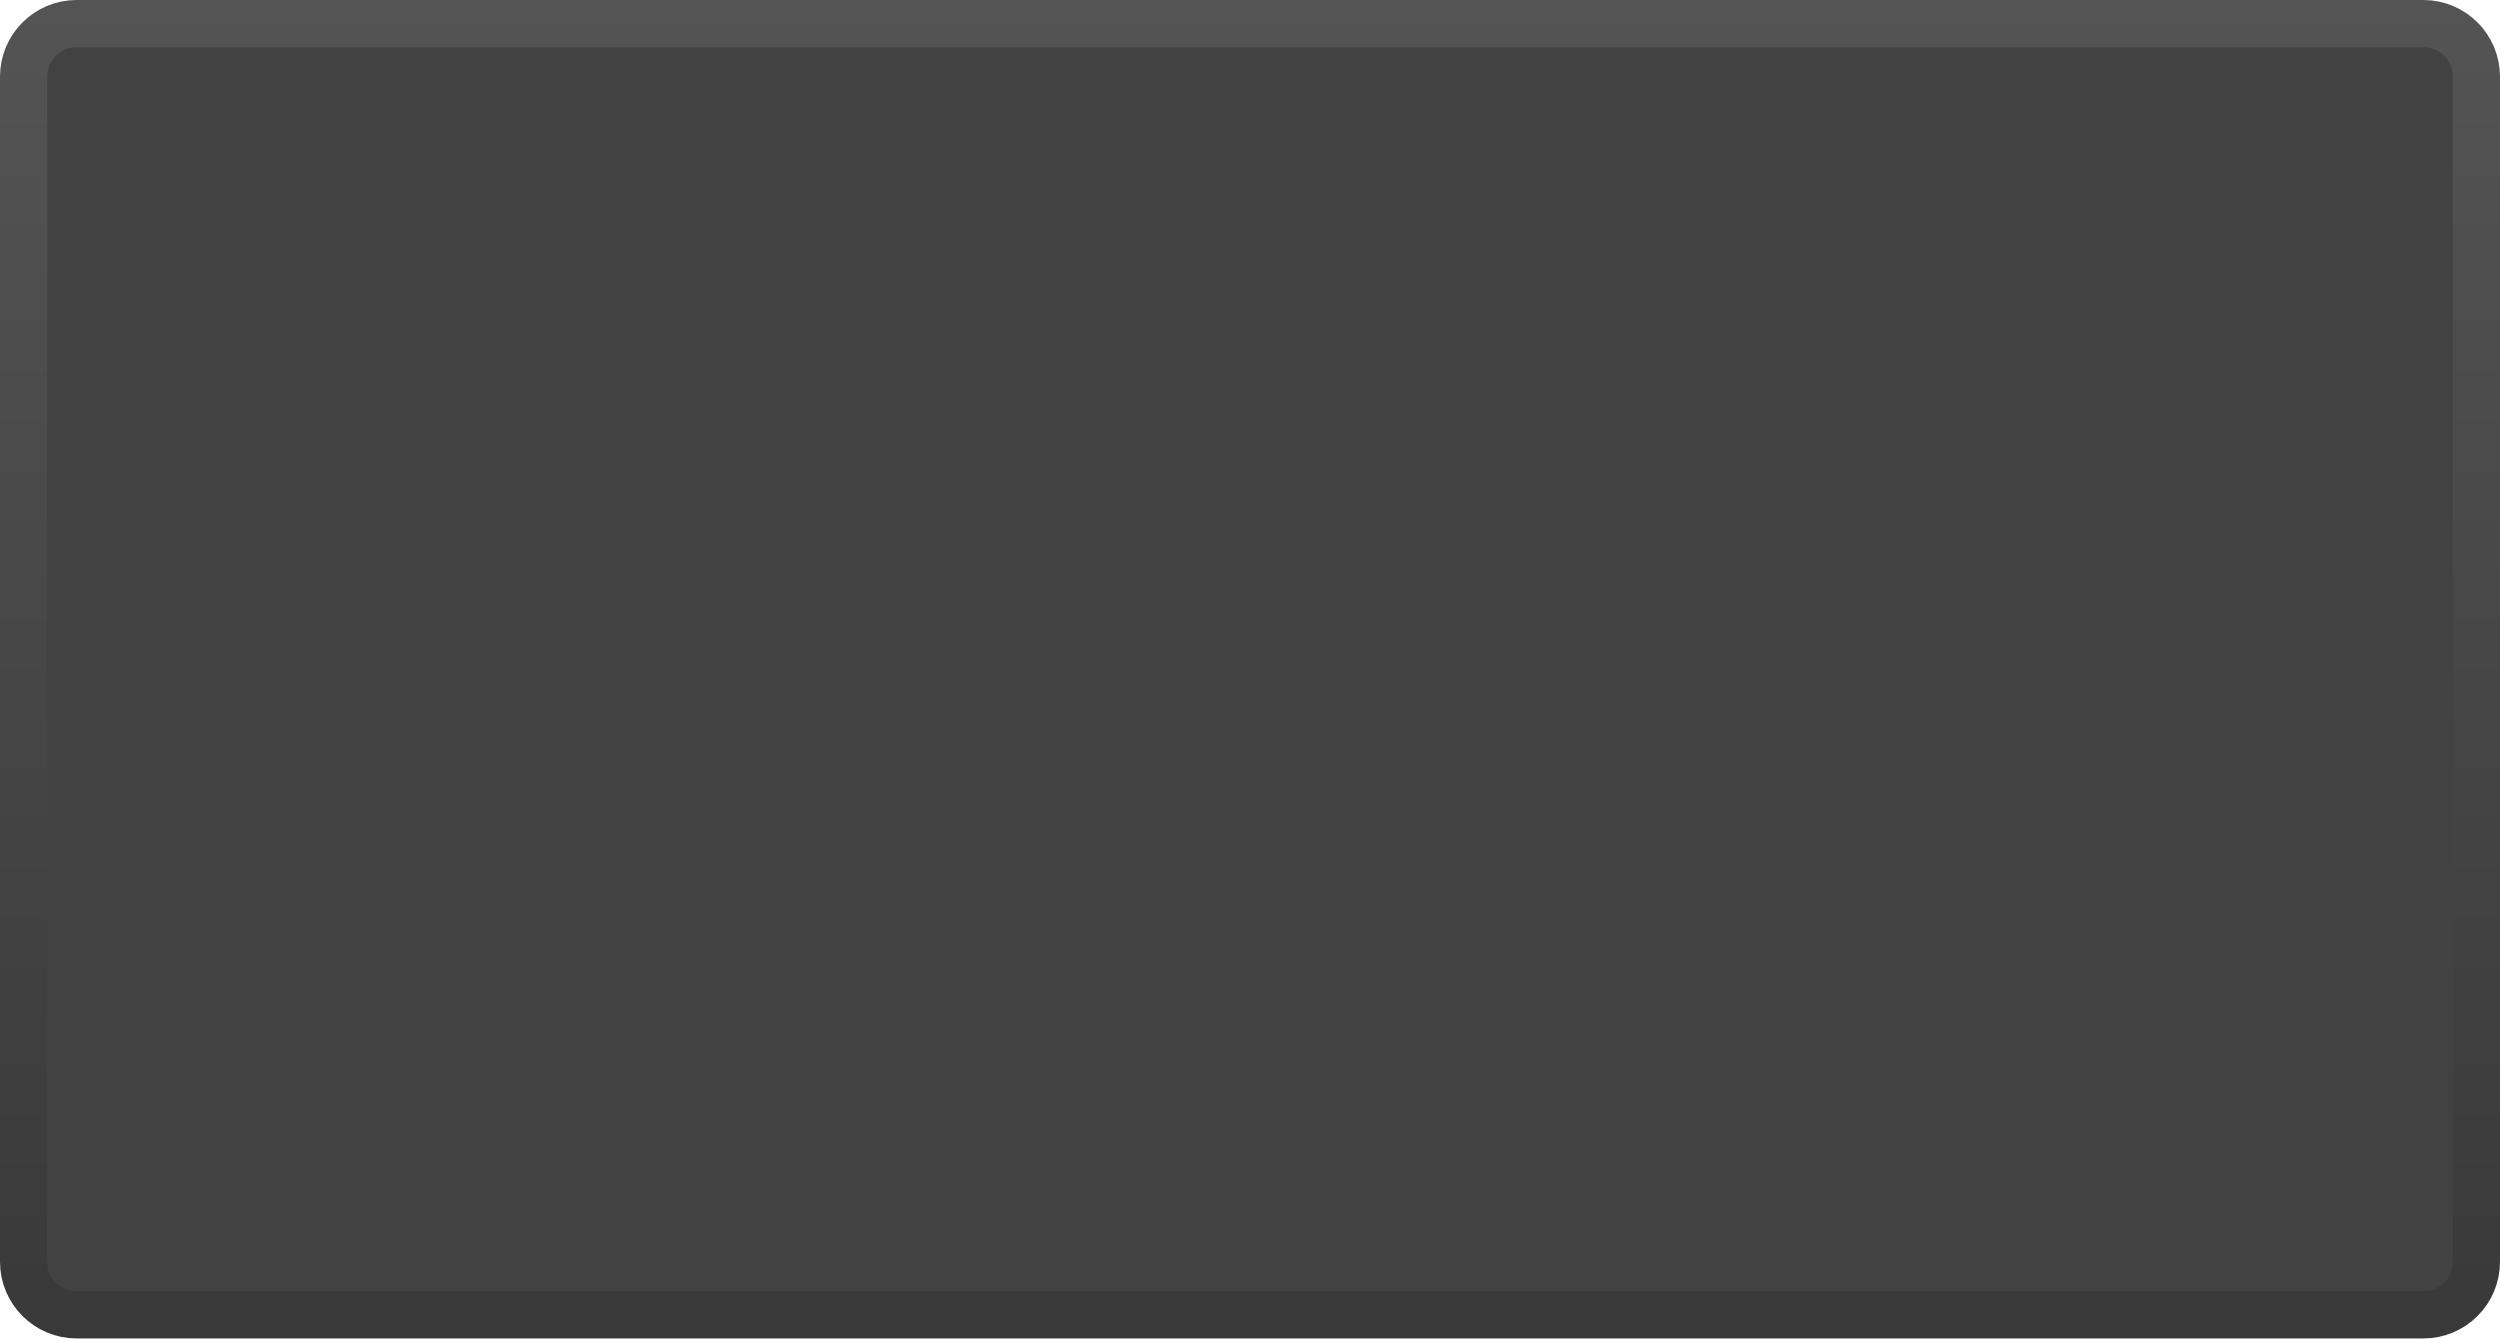
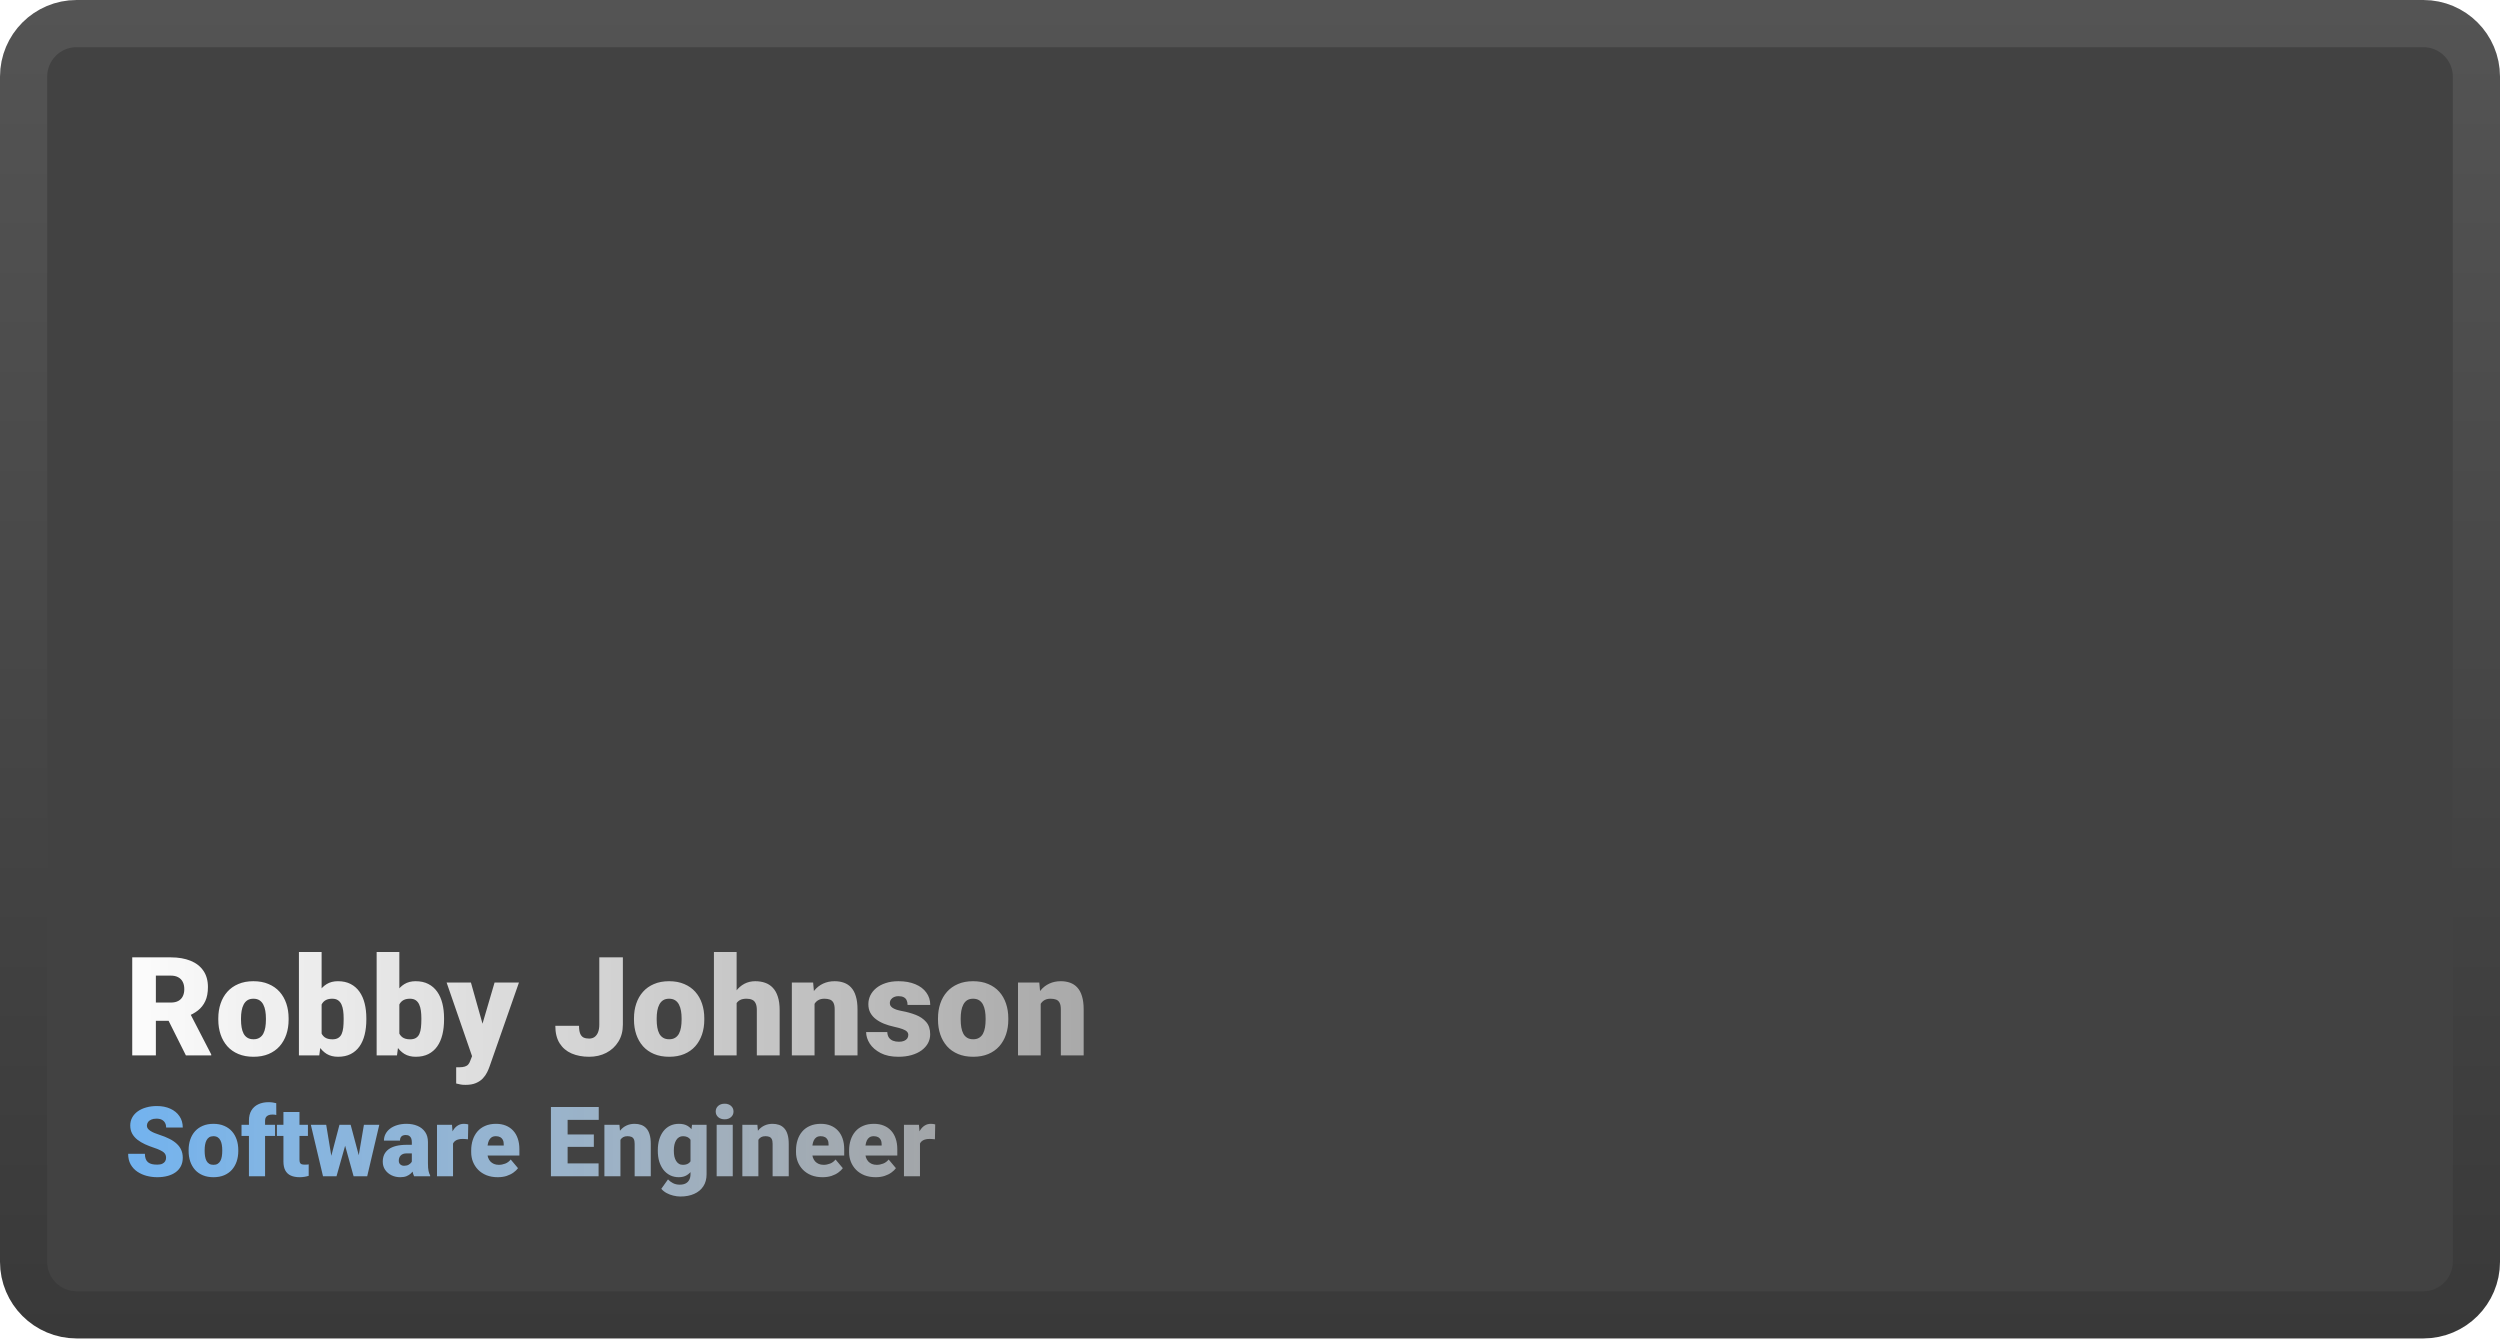
<svg xmlns="http://www.w3.org/2000/svg" width="424" height="227" viewBox="0 0 424 227" fill="none">
-   <rect x="4" y="4" width="416" height="219" rx="9" fill="#424242" stroke="url(#paint0_linear_1_3)" stroke-width="8" />
+   <rect x="4" y="4" width="416" height="219" rx="9" fill="#424242" stroke="url(#paint0_linear_12_314)" stroke-width="8" />
+   <path d="M22.427 162.369H28.972C30.251 162.369 31.363 162.559 32.307 162.94C33.251 163.321 33.978 163.884 34.489 164.631C35.006 165.377 35.265 166.298 35.265 167.395C35.265 168.347 35.117 169.142 34.82 169.782C34.523 170.422 34.108 170.951 33.575 171.37C33.049 171.781 32.436 172.12 31.736 172.386L30.422 173.129H24.928L24.905 170.033H28.972C29.482 170.033 29.904 169.942 30.239 169.759C30.575 169.577 30.826 169.318 30.993 168.983C31.169 168.64 31.256 168.233 31.256 167.76C31.256 167.281 31.169 166.869 30.993 166.527C30.818 166.184 30.559 165.921 30.217 165.739C29.882 165.556 29.466 165.464 28.972 165.464H26.436V179H22.427V162.369ZM31.53 179L27.852 171.644L32.101 171.621L35.825 178.829V179H31.53ZM37.024 172.946V172.706C37.024 171.8 37.154 170.966 37.413 170.205C37.672 169.436 38.052 168.769 38.555 168.206C39.057 167.642 39.678 167.204 40.417 166.892C41.155 166.572 42.008 166.413 42.975 166.413C43.95 166.413 44.807 166.572 45.545 166.892C46.292 167.204 46.916 167.642 47.419 168.206C47.921 168.769 48.302 169.436 48.561 170.205C48.82 170.966 48.949 171.8 48.949 172.706V172.946C48.949 173.845 48.82 174.679 48.561 175.448C48.302 176.209 47.921 176.875 47.419 177.447C46.916 178.01 46.295 178.448 45.557 178.76C44.818 179.072 43.965 179.228 42.998 179.228C42.031 179.228 41.175 179.072 40.428 178.76C39.682 178.448 39.057 178.01 38.555 177.447C38.052 176.875 37.672 176.209 37.413 175.448C37.154 174.679 37.024 173.845 37.024 172.946ZM40.874 172.706V172.946C40.874 173.411 40.908 173.845 40.977 174.248C41.045 174.652 41.159 175.006 41.319 175.311C41.479 175.608 41.696 175.84 41.97 176.007C42.244 176.175 42.587 176.259 42.998 176.259C43.402 176.259 43.737 176.175 44.003 176.007C44.278 175.84 44.495 175.608 44.654 175.311C44.814 175.006 44.929 174.652 44.997 174.248C45.066 173.845 45.1 173.411 45.1 172.946V172.706C45.1 172.257 45.066 171.834 44.997 171.438C44.929 171.035 44.814 170.681 44.654 170.376C44.495 170.064 44.278 169.82 44.003 169.645C43.729 169.47 43.387 169.382 42.975 169.382C42.572 169.382 42.233 169.47 41.959 169.645C41.692 169.82 41.479 170.064 41.319 170.376C41.159 170.681 41.045 171.035 40.977 171.438C40.908 171.834 40.874 172.257 40.874 172.706ZM50.697 161.455H54.546V175.962L54.147 179H50.697V161.455ZM62.131 172.683V172.923C62.131 173.86 62.035 174.713 61.845 175.482C61.655 176.251 61.362 176.917 60.966 177.481C60.57 178.037 60.071 178.467 59.469 178.772C58.868 179.076 58.156 179.228 57.333 179.228C56.587 179.228 55.947 179.069 55.414 178.749C54.881 178.421 54.436 177.972 54.078 177.401C53.72 176.822 53.431 176.156 53.21 175.402C52.989 174.64 52.814 173.826 52.684 172.958V172.672C52.814 171.812 52.989 171.004 53.21 170.25C53.431 169.489 53.72 168.823 54.078 168.252C54.436 167.673 54.877 167.224 55.403 166.904C55.936 166.576 56.572 166.413 57.31 166.413C58.141 166.413 58.856 166.569 59.458 166.881C60.067 167.193 60.57 167.631 60.966 168.194C61.362 168.758 61.655 169.42 61.845 170.182C62.035 170.943 62.131 171.777 62.131 172.683ZM58.281 172.923V172.683C58.281 172.234 58.255 171.812 58.201 171.416C58.148 171.02 58.053 170.669 57.916 170.365C57.779 170.06 57.585 169.82 57.333 169.645C57.082 169.47 56.755 169.382 56.351 169.382C55.94 169.382 55.593 169.451 55.312 169.588C55.037 169.725 54.817 169.923 54.649 170.182C54.489 170.433 54.375 170.745 54.306 171.119C54.238 171.484 54.207 171.899 54.215 172.364V173.266C54.2 173.898 54.257 174.439 54.386 174.888C54.516 175.337 54.74 175.68 55.06 175.916C55.38 176.152 55.818 176.27 56.374 176.27C56.785 176.27 57.116 176.19 57.368 176.03C57.627 175.87 57.821 175.642 57.95 175.345C58.08 175.048 58.167 174.694 58.213 174.283C58.258 173.871 58.281 173.418 58.281 172.923ZM63.878 161.455H67.728V175.962L67.328 179H63.878V161.455ZM75.312 172.683V172.923C75.312 173.86 75.217 174.713 75.027 175.482C74.836 176.251 74.543 176.917 74.147 177.481C73.751 178.037 73.252 178.467 72.651 178.772C72.049 179.076 71.337 179.228 70.515 179.228C69.769 179.228 69.129 179.069 68.596 178.749C68.063 178.421 67.617 177.972 67.259 177.401C66.901 176.822 66.612 176.156 66.391 175.402C66.17 174.64 65.995 173.826 65.866 172.958V172.672C65.995 171.812 66.17 171.004 66.391 170.25C66.612 169.489 66.901 168.823 67.259 168.252C67.617 167.673 68.059 167.224 68.584 166.904C69.117 166.576 69.753 166.413 70.492 166.413C71.322 166.413 72.038 166.569 72.639 166.881C73.249 167.193 73.751 167.631 74.147 168.194C74.543 168.758 74.836 169.42 75.027 170.182C75.217 170.943 75.312 171.777 75.312 172.683ZM71.463 172.923V172.683C71.463 172.234 71.436 171.812 71.383 171.416C71.33 171.02 71.234 170.669 71.097 170.365C70.96 170.06 70.766 169.82 70.515 169.645C70.263 169.47 69.936 169.382 69.532 169.382C69.121 169.382 68.775 169.451 68.493 169.588C68.219 169.725 67.998 169.923 67.831 170.182C67.671 170.433 67.556 170.745 67.488 171.119C67.419 171.484 67.389 171.899 67.396 172.364V173.266C67.381 173.898 67.438 174.439 67.568 174.888C67.697 175.337 67.922 175.68 68.242 175.916C68.561 176.152 68.999 176.27 69.555 176.27C69.966 176.27 70.298 176.19 70.549 176.03C70.808 175.87 71.002 175.642 71.132 175.345C71.261 175.048 71.349 174.694 71.394 174.283C71.44 173.871 71.463 173.418 71.463 172.923ZM80.681 177.549L83.879 166.641H88.014L83.045 180.839C82.939 181.151 82.798 181.486 82.623 181.844C82.447 182.21 82.207 182.556 81.903 182.884C81.598 183.211 81.206 183.478 80.726 183.683C80.254 183.889 79.668 183.992 78.967 183.992C78.594 183.992 78.32 183.973 78.145 183.934C77.977 183.904 77.719 183.847 77.368 183.763V181.01C77.467 181.01 77.551 181.01 77.62 181.01C77.696 181.01 77.779 181.01 77.871 181.01C78.282 181.01 78.609 180.968 78.853 180.885C79.104 180.801 79.295 180.679 79.424 180.519C79.561 180.359 79.668 180.165 79.744 179.937L80.681 177.549ZM79.87 166.641L82.303 175.288L82.725 179.366H80.144L75.746 166.641H79.87ZM101.641 173.78V162.369H105.639V173.78C105.639 174.892 105.383 175.855 104.873 176.67C104.371 177.485 103.685 178.117 102.817 178.566C101.957 179.008 100.99 179.228 99.916 179.228C98.804 179.228 97.814 179.042 96.946 178.669C96.086 178.296 95.408 177.721 94.913 176.944C94.426 176.167 94.182 175.177 94.182 173.974H98.203C98.203 174.538 98.267 174.979 98.397 175.299C98.526 175.611 98.717 175.832 98.968 175.962C99.227 176.083 99.543 176.144 99.916 176.144C100.281 176.144 100.59 176.053 100.841 175.87C101.1 175.68 101.298 175.41 101.435 175.059C101.572 174.701 101.641 174.275 101.641 173.78ZM107.523 172.946V172.706C107.523 171.8 107.653 170.966 107.912 170.205C108.171 169.436 108.551 168.769 109.054 168.206C109.556 167.642 110.177 167.204 110.916 166.892C111.654 166.572 112.507 166.413 113.474 166.413C114.449 166.413 115.306 166.572 116.044 166.892C116.791 167.204 117.415 167.642 117.918 168.206C118.42 168.769 118.801 169.436 119.06 170.205C119.319 170.966 119.448 171.8 119.448 172.706V172.946C119.448 173.845 119.319 174.679 119.06 175.448C118.801 176.209 118.42 176.875 117.918 177.447C117.415 178.01 116.794 178.448 116.056 178.76C115.317 179.072 114.464 179.228 113.497 179.228C112.53 179.228 111.673 179.072 110.927 178.76C110.181 178.448 109.556 178.01 109.054 177.447C108.551 176.875 108.171 176.209 107.912 175.448C107.653 174.679 107.523 173.845 107.523 172.946ZM111.373 172.706V172.946C111.373 173.411 111.407 173.845 111.475 174.248C111.544 174.652 111.658 175.006 111.818 175.311C111.978 175.608 112.195 175.84 112.469 176.007C112.743 176.175 113.086 176.259 113.497 176.259C113.901 176.259 114.236 176.175 114.502 176.007C114.776 175.84 114.993 175.608 115.153 175.311C115.313 175.006 115.428 174.652 115.496 174.248C115.565 173.845 115.599 173.411 115.599 172.946V172.706C115.599 172.257 115.565 171.834 115.496 171.438C115.428 171.035 115.313 170.681 115.153 170.376C114.993 170.064 114.776 169.82 114.502 169.645C114.228 169.47 113.886 169.382 113.474 169.382C113.071 169.382 112.732 169.47 112.458 169.645C112.191 169.82 111.978 170.064 111.818 170.376C111.658 170.681 111.544 171.035 111.475 171.438C111.407 171.834 111.373 172.257 111.373 172.706ZM124.931 161.455V179H121.082V161.455H124.931ZM124.474 172.398L123.572 172.421C123.572 171.553 123.678 170.753 123.892 170.022C124.105 169.291 124.409 168.655 124.805 168.114C125.201 167.574 125.677 167.155 126.233 166.858C126.789 166.561 127.406 166.413 128.084 166.413C128.693 166.413 129.249 166.5 129.751 166.675C130.261 166.85 130.699 167.132 131.065 167.521C131.438 167.909 131.723 168.415 131.921 169.04C132.127 169.664 132.23 170.426 132.23 171.324V179H128.358V171.301C128.358 170.799 128.285 170.41 128.141 170.136C128.004 169.854 127.806 169.66 127.547 169.554C127.288 169.439 126.972 169.382 126.599 169.382C126.149 169.382 125.784 169.459 125.502 169.611C125.22 169.763 125.003 169.976 124.851 170.25C124.706 170.517 124.607 170.833 124.554 171.199C124.501 171.564 124.474 171.964 124.474 172.398ZM138.147 169.28V179H134.297V166.641H137.907L138.147 169.28ZM137.69 172.398L136.787 172.421C136.787 171.476 136.902 170.635 137.13 169.896C137.359 169.15 137.682 168.518 138.101 168C138.52 167.482 139.019 167.09 139.597 166.824C140.184 166.55 140.835 166.413 141.551 166.413C142.122 166.413 142.643 166.496 143.115 166.664C143.595 166.831 144.006 167.102 144.349 167.475C144.699 167.848 144.966 168.343 145.149 168.96C145.339 169.569 145.434 170.323 145.434 171.221V179H141.562V171.21C141.562 170.715 141.493 170.338 141.356 170.079C141.219 169.813 141.021 169.63 140.762 169.531C140.503 169.432 140.187 169.382 139.814 169.382C139.418 169.382 139.083 169.459 138.809 169.611C138.535 169.763 138.314 169.976 138.147 170.25C137.987 170.517 137.869 170.833 137.793 171.199C137.724 171.564 137.69 171.964 137.69 172.398ZM154.047 175.528C154.047 175.314 153.974 175.132 153.83 174.979C153.693 174.819 153.449 174.675 153.099 174.545C152.748 174.408 152.257 174.271 151.625 174.134C151.023 174.005 150.456 173.833 149.923 173.62C149.398 173.407 148.937 173.148 148.541 172.843C148.145 172.539 147.833 172.177 147.604 171.758C147.384 171.339 147.273 170.86 147.273 170.319C147.273 169.794 147.384 169.299 147.604 168.834C147.833 168.362 148.164 167.947 148.598 167.589C149.04 167.224 149.577 166.938 150.209 166.732C150.841 166.519 151.56 166.413 152.368 166.413C153.479 166.413 154.439 166.584 155.246 166.927C156.053 167.262 156.674 167.734 157.108 168.343C157.549 168.945 157.77 169.641 157.77 170.433H153.921C153.921 170.121 153.868 169.854 153.761 169.634C153.662 169.413 153.498 169.245 153.27 169.131C153.041 169.009 152.737 168.948 152.356 168.948C152.09 168.948 151.846 168.998 151.625 169.097C151.412 169.196 151.241 169.333 151.111 169.508C150.982 169.683 150.917 169.889 150.917 170.125C150.917 170.292 150.955 170.445 151.031 170.582C151.115 170.711 151.241 170.833 151.408 170.947C151.576 171.054 151.789 171.153 152.048 171.244C152.307 171.328 152.619 171.404 152.984 171.473C153.814 171.625 154.591 171.842 155.314 172.124C156.038 172.405 156.624 172.805 157.074 173.323C157.53 173.841 157.759 174.538 157.759 175.413C157.759 175.962 157.633 176.468 157.382 176.933C157.131 177.389 156.769 177.793 156.297 178.143C155.825 178.486 155.257 178.753 154.595 178.943C153.932 179.133 153.186 179.228 152.356 179.228C151.176 179.228 150.178 179.019 149.363 178.6C148.549 178.174 147.932 177.641 147.513 177.001C147.102 176.354 146.896 175.699 146.896 175.036H150.483C150.498 175.417 150.589 175.729 150.757 175.973C150.932 176.217 151.164 176.396 151.454 176.51C151.743 176.624 152.078 176.681 152.459 176.681C152.809 176.681 153.099 176.632 153.327 176.533C153.563 176.434 153.742 176.301 153.864 176.133C153.986 175.958 154.047 175.756 154.047 175.528ZM159.084 172.946V172.706C159.084 171.8 159.213 170.966 159.472 170.205C159.731 169.436 160.112 168.769 160.614 168.206C161.117 167.642 161.738 167.204 162.476 166.892C163.215 166.572 164.068 166.413 165.035 166.413C166.01 166.413 166.866 166.572 167.605 166.892C168.351 167.204 168.976 167.642 169.478 168.206C169.981 168.769 170.362 169.436 170.62 170.205C170.879 170.966 171.009 171.8 171.009 172.706V172.946C171.009 173.845 170.879 174.679 170.62 175.448C170.362 176.209 169.981 176.875 169.478 177.447C168.976 178.01 168.355 178.448 167.616 178.76C166.878 179.072 166.025 179.228 165.058 179.228C164.091 179.228 163.234 179.072 162.488 178.76C161.741 178.448 161.117 178.01 160.614 177.447C160.112 176.875 159.731 176.209 159.472 175.448C159.213 174.679 159.084 173.845 159.084 172.946ZM162.933 172.706V172.946C162.933 173.411 162.967 173.845 163.036 174.248C163.105 174.652 163.219 175.006 163.379 175.311C163.539 175.608 163.756 175.84 164.03 176.007C164.304 176.175 164.647 176.259 165.058 176.259C165.461 176.259 165.796 176.175 166.063 176.007C166.337 175.84 166.554 175.608 166.714 175.311C166.874 175.006 166.988 174.652 167.057 174.248C167.125 173.845 167.159 173.411 167.159 172.946V172.706C167.159 172.257 167.125 171.834 167.057 171.438C166.988 171.035 166.874 170.681 166.714 170.376C166.554 170.064 166.337 169.82 166.063 169.645C165.789 169.47 165.446 169.382 165.035 169.382C164.631 169.382 164.292 169.47 164.018 169.645C163.752 169.82 163.539 170.064 163.379 170.376C163.219 170.681 163.105 171.035 163.036 171.438C162.967 171.834 162.933 172.257 162.933 172.706ZM176.503 169.28V179H172.654V166.641H176.263L176.503 169.28ZM176.046 172.398L175.144 172.421C175.144 171.476 175.258 170.635 175.486 169.896C175.715 169.15 176.038 168.518 176.457 168C176.876 167.482 177.375 167.09 177.954 166.824C178.54 166.55 179.191 166.413 179.907 166.413C180.478 166.413 181 166.496 181.472 166.664C181.951 166.831 182.363 167.102 182.705 167.475C183.056 167.848 183.322 168.343 183.505 168.96C183.695 169.569 183.79 170.323 183.79 171.221V179H179.918V171.21C179.918 170.715 179.85 170.338 179.713 170.079C179.576 169.813 179.378 169.63 179.119 169.531C178.86 169.432 178.544 169.382 178.171 169.382C177.775 169.382 177.44 169.459 177.165 169.611C176.891 169.763 176.671 169.976 176.503 170.25C176.343 170.517 176.225 170.833 176.149 171.199C176.08 171.564 176.046 171.964 176.046 172.398Z" fill="url(#paint1_linear_12_314)" />
+   <path d="M28.165 196.37C28.165 196.187 28.139 196.023 28.085 195.878C28.031 195.727 27.931 195.587 27.786 195.458C27.641 195.329 27.431 195.2 27.157 195.071C26.888 194.936 26.533 194.797 26.092 194.651C25.576 194.479 25.078 194.286 24.599 194.07C24.121 193.85 23.693 193.594 23.316 193.304C22.94 193.008 22.641 192.664 22.421 192.271C22.2 191.873 22.09 191.411 22.09 190.884C22.09 190.378 22.203 189.923 22.429 189.52C22.655 189.111 22.97 188.764 23.373 188.479C23.782 188.189 24.26 187.968 24.809 187.818C25.358 187.662 25.957 187.584 26.608 187.584C27.469 187.584 28.227 187.734 28.884 188.035C29.545 188.331 30.061 188.754 30.433 189.302C30.809 189.845 30.997 190.488 30.997 191.23H28.182C28.182 190.935 28.12 190.674 27.996 190.448C27.878 190.222 27.698 190.044 27.455 189.915C27.213 189.786 26.91 189.722 26.544 189.722C26.189 189.722 25.89 189.776 25.648 189.883C25.406 189.991 25.223 190.136 25.099 190.319C24.976 190.496 24.914 190.693 24.914 190.908C24.914 191.085 24.962 191.247 25.059 191.392C25.161 191.532 25.304 191.663 25.487 191.787C25.675 191.911 25.901 192.029 26.165 192.142C26.433 192.255 26.735 192.365 27.068 192.473C27.692 192.672 28.246 192.895 28.73 193.143C29.22 193.385 29.631 193.662 29.965 193.974C30.303 194.28 30.559 194.63 30.731 195.023C30.909 195.415 30.997 195.859 30.997 196.354C30.997 196.881 30.895 197.349 30.691 197.758C30.486 198.166 30.193 198.513 29.811 198.798C29.429 199.078 28.972 199.291 28.44 199.436C27.907 199.581 27.313 199.654 26.657 199.654C26.054 199.654 25.46 199.578 24.874 199.428C24.293 199.272 23.766 199.035 23.292 198.718C22.819 198.395 22.44 197.984 22.155 197.483C21.875 196.978 21.735 196.378 21.735 195.684H24.575C24.575 196.028 24.621 196.319 24.712 196.555C24.804 196.792 24.938 196.983 25.116 197.128C25.293 197.268 25.511 197.37 25.769 197.435C26.027 197.494 26.323 197.524 26.657 197.524C27.017 197.524 27.308 197.473 27.528 197.37C27.749 197.263 27.91 197.123 28.012 196.951C28.114 196.773 28.165 196.58 28.165 196.37ZM31.99 195.216V195.047C31.99 194.407 32.081 193.818 32.264 193.28C32.447 192.737 32.716 192.266 33.071 191.868C33.426 191.47 33.864 191.161 34.386 190.94C34.908 190.714 35.51 190.601 36.193 190.601C36.882 190.601 37.487 190.714 38.009 190.94C38.536 191.161 38.977 191.47 39.332 191.868C39.687 192.266 39.956 192.737 40.139 193.28C40.322 193.818 40.413 194.407 40.413 195.047V195.216C40.413 195.851 40.322 196.44 40.139 196.983C39.956 197.521 39.687 197.992 39.332 198.395C38.977 198.793 38.538 199.102 38.017 199.323C37.495 199.543 36.892 199.654 36.209 199.654C35.526 199.654 34.921 199.543 34.394 199.323C33.867 199.102 33.426 198.793 33.071 198.395C32.716 197.992 32.447 197.521 32.264 196.983C32.081 196.44 31.99 195.851 31.99 195.216ZM34.709 195.047V195.216C34.709 195.544 34.733 195.851 34.781 196.136C34.83 196.421 34.91 196.671 35.023 196.886C35.136 197.096 35.29 197.26 35.483 197.378C35.677 197.497 35.919 197.556 36.209 197.556C36.495 197.556 36.731 197.497 36.919 197.378C37.113 197.26 37.266 197.096 37.379 196.886C37.492 196.671 37.573 196.421 37.621 196.136C37.67 195.851 37.694 195.544 37.694 195.216V195.047C37.694 194.729 37.67 194.431 37.621 194.151C37.573 193.866 37.492 193.616 37.379 193.401C37.266 193.18 37.113 193.008 36.919 192.884C36.726 192.761 36.484 192.699 36.193 192.699C35.908 192.699 35.669 192.761 35.475 192.884C35.287 193.008 35.136 193.18 35.023 193.401C34.91 193.616 34.83 193.866 34.781 194.151C34.733 194.431 34.709 194.729 34.709 195.047ZM44.955 199.492H42.22V190.053C42.22 189.375 42.357 188.805 42.632 188.342C42.906 187.88 43.293 187.53 43.794 187.293C44.294 187.051 44.885 186.93 45.569 186.93C45.805 186.93 46.028 186.946 46.238 186.979C46.448 187.011 46.652 187.051 46.851 187.1L46.859 189.1C46.763 189.074 46.663 189.055 46.561 189.044C46.459 189.033 46.332 189.028 46.182 189.028C45.918 189.028 45.695 189.068 45.512 189.149C45.329 189.224 45.189 189.34 45.093 189.496C45.001 189.646 44.955 189.832 44.955 190.053V199.492ZM46.65 190.763V192.65H40.962V190.763H46.65ZM52.225 190.763V192.65H46.964V190.763H52.225ZM48.07 188.592H50.789V196.644C50.789 196.876 50.816 197.056 50.869 197.185C50.923 197.309 51.014 197.397 51.144 197.451C51.278 197.499 51.456 197.524 51.676 197.524C51.832 197.524 51.961 197.521 52.063 197.516C52.166 197.505 52.262 197.491 52.354 197.475V199.42C52.123 199.495 51.88 199.551 51.628 199.589C51.375 199.632 51.106 199.654 50.821 199.654C50.24 199.654 49.742 199.562 49.328 199.379C48.919 199.196 48.608 198.909 48.392 198.516C48.177 198.123 48.07 197.612 48.07 196.983V188.592ZM55.96 196.894L57.574 190.763H59.276L58.671 193.837L57.074 199.492H55.71L55.96 196.894ZM55.323 190.763L56.323 196.846L56.436 199.492H54.782L52.717 190.763H55.323ZM60.712 196.717L61.721 190.763H64.327L62.278 199.492H60.624L60.712 196.717ZM59.47 190.763L61.1 196.878L61.35 199.492H59.97L58.405 193.853L57.824 190.763H59.47ZM69.846 197.298V193.699C69.846 193.452 69.811 193.239 69.741 193.062C69.671 192.884 69.561 192.747 69.41 192.65C69.259 192.548 69.058 192.497 68.805 192.497C68.6 192.497 68.426 192.532 68.28 192.602C68.135 192.672 68.025 192.777 67.95 192.917C67.874 193.057 67.837 193.234 67.837 193.449H65.118C65.118 193.046 65.207 192.672 65.384 192.328C65.567 191.978 65.825 191.674 66.159 191.416C66.497 191.158 66.901 190.959 67.369 190.819C67.842 190.674 68.369 190.601 68.95 190.601C69.644 190.601 70.263 190.717 70.806 190.948C71.354 191.179 71.787 191.526 72.105 191.989C72.422 192.446 72.581 193.022 72.581 193.715V197.29C72.581 197.86 72.613 198.293 72.678 198.589C72.742 198.879 72.834 199.135 72.952 199.355V199.492H70.225C70.096 199.223 69.999 198.895 69.934 198.508C69.875 198.115 69.846 197.712 69.846 197.298ZM70.177 194.159L70.193 195.612H68.99C68.738 195.612 68.522 195.646 68.345 195.716C68.173 195.786 68.033 195.883 67.925 196.007C67.823 196.125 67.748 196.26 67.7 196.41C67.656 196.561 67.635 196.72 67.635 196.886C67.635 197.048 67.673 197.193 67.748 197.322C67.829 197.446 67.936 197.542 68.071 197.612C68.205 197.682 68.356 197.717 68.522 197.717C68.824 197.717 69.079 197.661 69.289 197.548C69.504 197.43 69.668 197.287 69.781 197.12C69.894 196.954 69.951 196.798 69.951 196.652L70.548 197.766C70.44 197.981 70.316 198.199 70.177 198.419C70.042 198.64 69.873 198.844 69.668 199.032C69.469 199.215 69.224 199.366 68.934 199.484C68.644 199.597 68.291 199.654 67.877 199.654C67.339 199.654 66.844 199.543 66.392 199.323C65.946 199.102 65.588 198.796 65.319 198.403C65.05 198.005 64.916 197.548 64.916 197.032C64.916 196.58 64.997 196.176 65.158 195.821C65.325 195.466 65.575 195.165 65.908 194.918C66.242 194.67 66.667 194.482 67.183 194.353C67.7 194.224 68.307 194.159 69.007 194.159H70.177ZM76.833 192.925V199.492H74.114V190.763H76.655L76.833 192.925ZM79.415 190.698L79.366 193.223C79.259 193.213 79.113 193.199 78.93 193.183C78.748 193.167 78.594 193.159 78.471 193.159C78.153 193.159 77.879 193.196 77.648 193.272C77.422 193.342 77.233 193.449 77.083 193.594C76.938 193.734 76.83 193.912 76.76 194.127C76.696 194.342 76.666 194.592 76.671 194.877L76.179 194.555C76.179 193.968 76.236 193.436 76.349 192.957C76.467 192.473 76.634 192.056 76.849 191.707C77.064 191.352 77.325 191.08 77.632 190.892C77.938 190.698 78.282 190.601 78.664 190.601C78.799 190.601 78.93 190.609 79.059 190.625C79.194 190.642 79.312 190.666 79.415 190.698ZM84.417 199.654C83.707 199.654 83.072 199.543 82.513 199.323C81.953 199.097 81.48 198.788 81.093 198.395C80.711 198.002 80.418 197.551 80.213 197.04C80.014 196.529 79.915 195.988 79.915 195.418V195.111C79.915 194.471 80.004 193.88 80.181 193.336C80.359 192.788 80.622 192.309 80.972 191.9C81.321 191.491 81.76 191.174 82.287 190.948C82.814 190.717 83.427 190.601 84.126 190.601C84.745 190.601 85.299 190.701 85.788 190.9C86.278 191.099 86.692 191.384 87.031 191.755C87.375 192.126 87.636 192.575 87.814 193.102C87.996 193.629 88.088 194.221 88.088 194.877V195.983H80.956V194.28H85.433V194.07C85.439 193.78 85.388 193.533 85.28 193.328C85.178 193.124 85.027 192.968 84.828 192.86C84.629 192.753 84.387 192.699 84.102 192.699C83.806 192.699 83.562 192.763 83.368 192.893C83.18 193.022 83.032 193.199 82.924 193.425C82.822 193.646 82.749 193.901 82.706 194.192C82.663 194.482 82.642 194.789 82.642 195.111V195.418C82.642 195.741 82.685 196.034 82.771 196.297C82.862 196.561 82.991 196.787 83.158 196.975C83.33 197.158 83.535 197.3 83.771 197.403C84.013 197.505 84.288 197.556 84.594 197.556C84.966 197.556 85.331 197.486 85.692 197.346C86.052 197.206 86.361 196.975 86.619 196.652L87.854 198.121C87.676 198.374 87.424 198.618 87.096 198.855C86.773 199.092 86.385 199.285 85.934 199.436C85.482 199.581 84.976 199.654 84.417 199.654ZM101.521 197.314V199.492H95.26V197.314H101.521ZM96.269 187.745V199.492H93.437V187.745H96.269ZM100.715 192.408V194.514H95.26V192.408H100.715ZM101.546 187.745V189.932H95.26V187.745H101.546ZM105.225 192.626V199.492H102.506V190.763H105.055L105.225 192.626ZM104.902 194.829L104.265 194.845C104.265 194.178 104.345 193.584 104.507 193.062C104.668 192.535 104.897 192.088 105.192 191.723C105.488 191.357 105.841 191.08 106.249 190.892C106.663 190.698 107.123 190.601 107.629 190.601C108.032 190.601 108.401 190.66 108.734 190.779C109.073 190.897 109.364 191.088 109.606 191.352C109.853 191.615 110.041 191.965 110.17 192.4C110.305 192.831 110.372 193.363 110.372 193.998V199.492H107.637V193.99C107.637 193.64 107.589 193.374 107.492 193.191C107.395 193.003 107.255 192.874 107.072 192.804C106.889 192.734 106.666 192.699 106.403 192.699C106.123 192.699 105.886 192.753 105.693 192.86C105.499 192.968 105.343 193.118 105.225 193.312C105.112 193.5 105.028 193.724 104.975 193.982C104.926 194.24 104.902 194.522 104.902 194.829ZM117.367 190.763H119.836V199.153C119.836 199.96 119.651 200.643 119.279 201.203C118.908 201.768 118.389 202.195 117.722 202.486C117.061 202.781 116.286 202.929 115.399 202.929C115.006 202.929 114.605 202.878 114.196 202.776C113.788 202.679 113.406 202.534 113.051 202.34C112.696 202.147 112.397 201.907 112.155 201.622L113.293 200.025C113.513 200.272 113.79 200.482 114.124 200.654C114.457 200.832 114.85 200.92 115.302 200.92C115.694 200.92 116.023 200.85 116.286 200.711C116.555 200.571 116.759 200.366 116.899 200.097C117.039 199.834 117.109 199.514 117.109 199.137V192.828L117.367 190.763ZM111.566 195.232V195.063C111.566 194.401 111.647 193.799 111.808 193.256C111.975 192.707 112.212 192.236 112.518 191.844C112.83 191.446 113.207 191.139 113.648 190.924C114.089 190.709 114.586 190.601 115.14 190.601C115.738 190.601 116.227 190.717 116.609 190.948C116.996 191.174 117.305 191.491 117.537 191.9C117.773 192.309 117.956 192.788 118.085 193.336C118.22 193.88 118.333 194.466 118.424 195.095V195.297C118.333 195.889 118.206 196.448 118.045 196.975C117.889 197.497 117.685 197.959 117.432 198.363C117.179 198.766 116.862 199.084 116.48 199.315C116.103 199.541 115.651 199.654 115.124 199.654C114.576 199.654 114.081 199.543 113.64 199.323C113.204 199.102 112.83 198.793 112.518 198.395C112.212 197.997 111.975 197.529 111.808 196.991C111.647 196.453 111.566 195.867 111.566 195.232ZM114.285 195.063V195.232C114.285 195.56 114.315 195.864 114.374 196.144C114.439 196.424 114.535 196.671 114.664 196.886C114.794 197.096 114.952 197.26 115.14 197.378C115.334 197.497 115.56 197.556 115.818 197.556C116.211 197.556 116.528 197.473 116.77 197.306C117.012 197.139 117.187 196.902 117.295 196.596C117.402 196.289 117.448 195.929 117.432 195.515V194.877C117.443 194.522 117.418 194.21 117.359 193.941C117.3 193.667 117.206 193.438 117.077 193.256C116.953 193.073 116.786 192.936 116.577 192.844C116.372 192.747 116.125 192.699 115.834 192.699C115.582 192.699 115.358 192.758 115.165 192.876C114.971 192.995 114.81 193.161 114.681 193.377C114.551 193.586 114.452 193.837 114.382 194.127C114.318 194.412 114.285 194.724 114.285 195.063ZM124.274 190.763V199.492H121.547V190.763H124.274ZM121.385 188.512C121.385 188.124 121.525 187.807 121.805 187.559C122.084 187.312 122.448 187.188 122.894 187.188C123.34 187.188 123.704 187.312 123.983 187.559C124.263 187.807 124.403 188.124 124.403 188.512C124.403 188.899 124.263 189.216 123.983 189.464C123.704 189.711 123.34 189.835 122.894 189.835C122.448 189.835 122.084 189.711 121.805 189.464C121.525 189.216 121.385 188.899 121.385 188.512ZM128.622 192.626V199.492H125.903V190.763H128.453L128.622 192.626ZM128.3 194.829L127.662 194.845C127.662 194.178 127.743 193.584 127.904 193.062C128.066 192.535 128.294 192.088 128.59 191.723C128.886 191.357 129.238 191.08 129.647 190.892C130.061 190.698 130.521 190.601 131.027 190.601C131.43 190.601 131.799 190.66 132.132 190.779C132.471 190.897 132.761 191.088 133.003 191.352C133.251 191.615 133.439 191.965 133.568 192.4C133.703 192.831 133.77 193.363 133.77 193.998V199.492H131.035V193.99C131.035 193.64 130.986 193.374 130.89 193.191C130.793 193.003 130.653 192.874 130.47 192.804C130.287 192.734 130.064 192.699 129.8 192.699C129.521 192.699 129.284 192.753 129.09 192.86C128.897 192.968 128.741 193.118 128.622 193.312C128.509 193.5 128.426 193.724 128.372 193.982C128.324 194.24 128.3 194.522 128.3 194.829ZM139.506 199.654C138.796 199.654 138.162 199.543 137.602 199.323C137.043 199.097 136.57 198.788 136.182 198.395C135.8 198.002 135.507 197.551 135.303 197.04C135.104 196.529 135.004 195.988 135.004 195.418V195.111C135.004 194.471 135.093 193.88 135.271 193.336C135.448 192.788 135.712 192.309 136.061 191.9C136.411 191.491 136.849 191.174 137.376 190.948C137.904 190.717 138.517 190.601 139.216 190.601C139.834 190.601 140.389 190.701 140.878 190.9C141.367 191.099 141.782 191.384 142.12 191.755C142.465 192.126 142.726 192.575 142.903 193.102C143.086 193.629 143.177 194.221 143.177 194.877V195.983H136.045V194.28H140.523V194.07C140.528 193.78 140.477 193.533 140.37 193.328C140.267 193.124 140.117 192.968 139.918 192.86C139.719 192.753 139.477 192.699 139.192 192.699C138.896 192.699 138.651 192.763 138.458 192.893C138.269 193.022 138.121 193.199 138.014 193.425C137.912 193.646 137.839 193.901 137.796 194.192C137.753 194.482 137.731 194.789 137.731 195.111V195.418C137.731 195.741 137.774 196.034 137.86 196.297C137.952 196.561 138.081 196.787 138.248 196.975C138.42 197.158 138.624 197.3 138.861 197.403C139.103 197.505 139.377 197.556 139.684 197.556C140.055 197.556 140.421 197.486 140.781 197.346C141.142 197.206 141.451 196.975 141.709 196.652L142.943 198.121C142.766 198.374 142.513 198.618 142.185 198.855C141.862 199.092 141.475 199.285 141.023 199.436C140.571 199.581 140.066 199.654 139.506 199.654ZM148.51 199.654C147.8 199.654 147.166 199.543 146.606 199.323C146.047 199.097 145.574 198.788 145.186 198.395C144.804 198.002 144.511 197.551 144.307 197.04C144.108 196.529 144.008 195.988 144.008 195.418V195.111C144.008 194.471 144.097 193.88 144.275 193.336C144.452 192.788 144.716 192.309 145.065 191.9C145.415 191.491 145.853 191.174 146.38 190.948C146.908 190.717 147.521 190.601 148.22 190.601C148.839 190.601 149.393 190.701 149.882 190.9C150.372 191.099 150.786 191.384 151.125 191.755C151.469 192.126 151.73 192.575 151.907 193.102C152.09 193.629 152.182 194.221 152.182 194.877V195.983H145.049V194.28H149.527V194.07C149.532 193.78 149.481 193.533 149.374 193.328C149.272 193.124 149.121 192.968 148.922 192.86C148.723 192.753 148.481 192.699 148.196 192.699C147.9 192.699 147.655 192.763 147.462 192.893C147.273 193.022 147.125 193.199 147.018 193.425C146.916 193.646 146.843 193.901 146.8 194.192C146.757 194.482 146.735 194.789 146.735 195.111V195.418C146.735 195.741 146.779 196.034 146.865 196.297C146.956 196.561 147.085 196.787 147.252 196.975C147.424 197.158 147.628 197.3 147.865 197.403C148.107 197.505 148.381 197.556 148.688 197.556C149.059 197.556 149.425 197.486 149.785 197.346C150.146 197.206 150.455 196.975 150.713 196.652L151.948 198.121C151.77 198.374 151.517 198.618 151.189 198.855C150.866 199.092 150.479 199.285 150.027 199.436C149.575 199.581 149.07 199.654 148.51 199.654ZM156.03 192.925V199.492H153.311V190.763H155.853L156.03 192.925ZM158.612 190.698L158.563 193.223C158.456 193.213 158.311 193.199 158.128 193.183C157.945 193.167 157.792 193.159 157.668 193.159C157.351 193.159 157.076 193.196 156.845 193.272C156.619 193.342 156.431 193.449 156.28 193.594C156.135 193.734 156.027 193.912 155.957 194.127C155.893 194.342 155.863 194.592 155.869 194.877L155.377 194.555C155.377 193.968 155.433 193.436 155.546 192.957C155.664 192.473 155.831 192.056 156.046 191.707C156.261 191.352 156.522 191.08 156.829 190.892C157.135 190.698 157.48 190.601 157.862 190.601C157.996 190.601 158.128 190.609 158.257 190.625C158.391 190.642 158.51 190.666 158.612 190.698Z" fill="url(#paint2_linear_12_314)" />
  <defs>
-     <linearGradient id="paint0_linear_1_3" x1="212" y1="0" x2="212" y2="227" gradientUnits="userSpaceOnUse">
+     <linearGradient id="paint0_linear_12_314" x1="212" y1="0" x2="212" y2="227" gradientUnits="userSpaceOnUse">
      <stop stop-color="#545454" />
      <stop offset="1" stop-color="#393939" />
    </linearGradient>
+     <linearGradient id="paint1_linear_12_314" x1="16.208" y1="179.83" x2="200.442" y2="179.83" gradientUnits="userSpaceOnUse">
+       <stop stop-color="white" />
+       <stop offset="1" stop-color="white" stop-opacity="0.5" />
+     </linearGradient>
+     <linearGradient id="paint2_linear_12_314" x1="16.968" y1="199.854" x2="171.994" y2="199.854" gradientUnits="userSpaceOnUse">
+       <stop stop-color="#6EB2F1" />
+       <stop offset="1" stop-color="white" stop-opacity="0.5" />
+     </linearGradient>
  </defs>
</svg>
